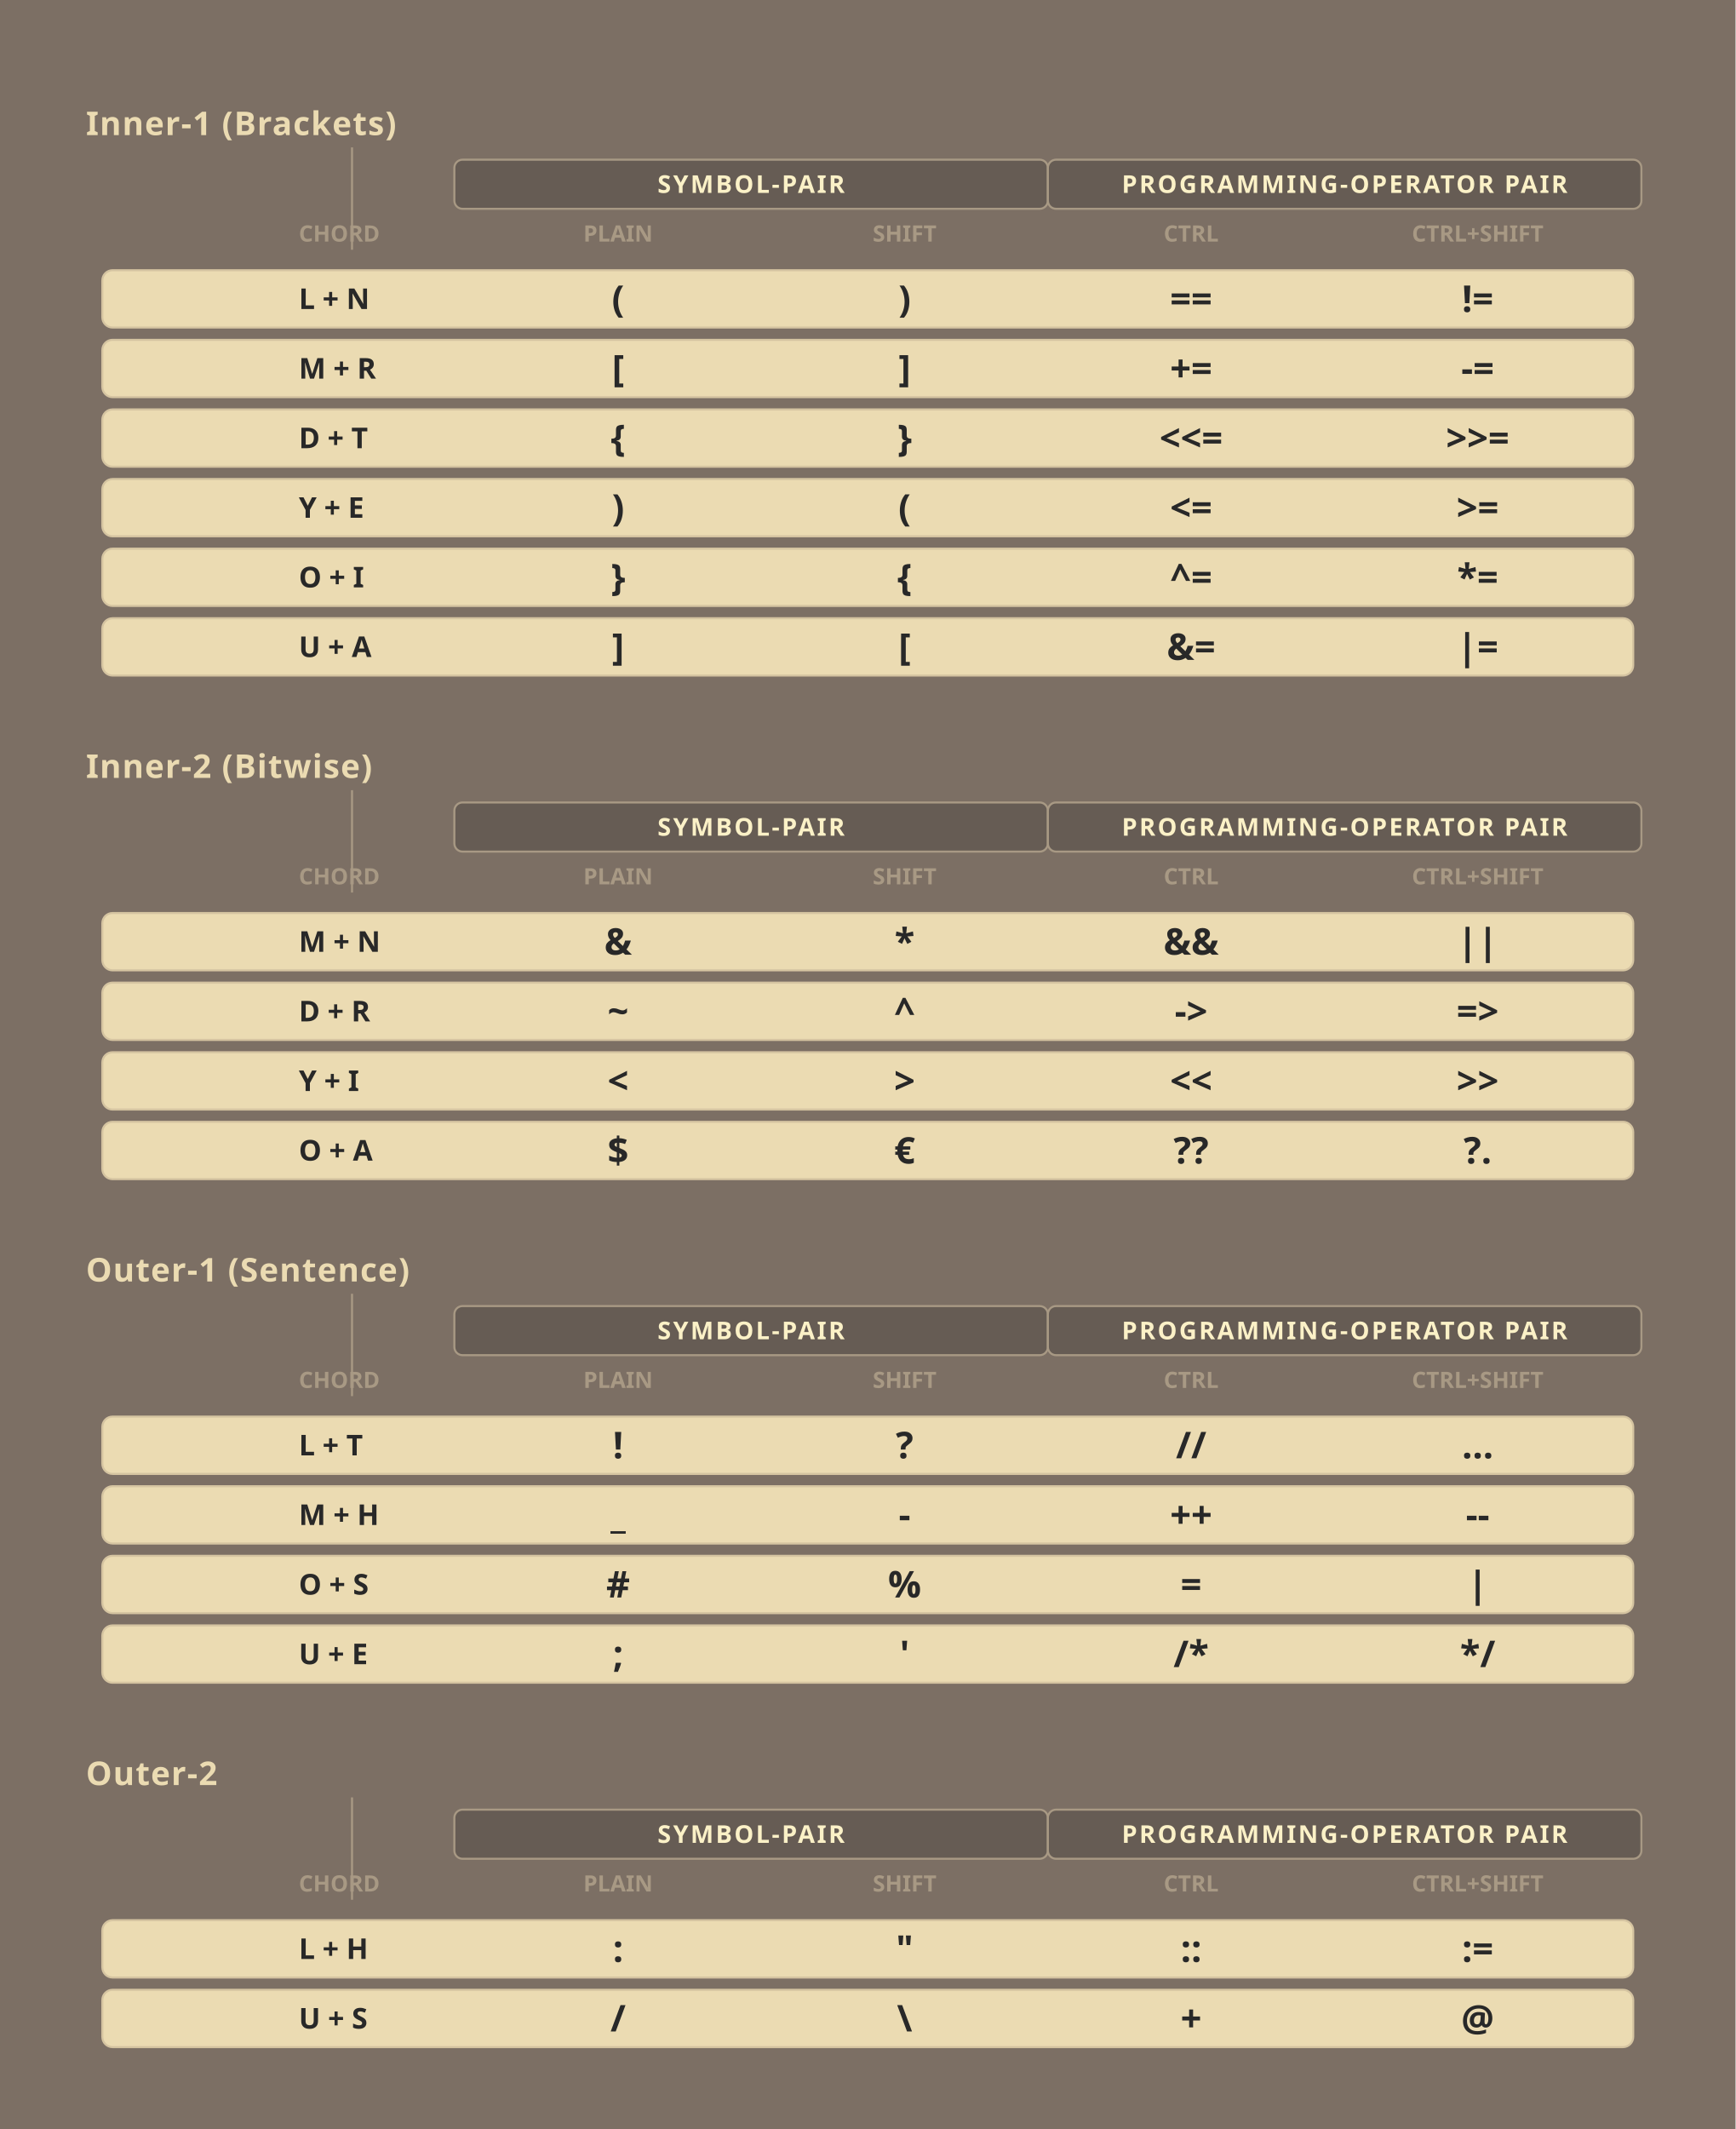
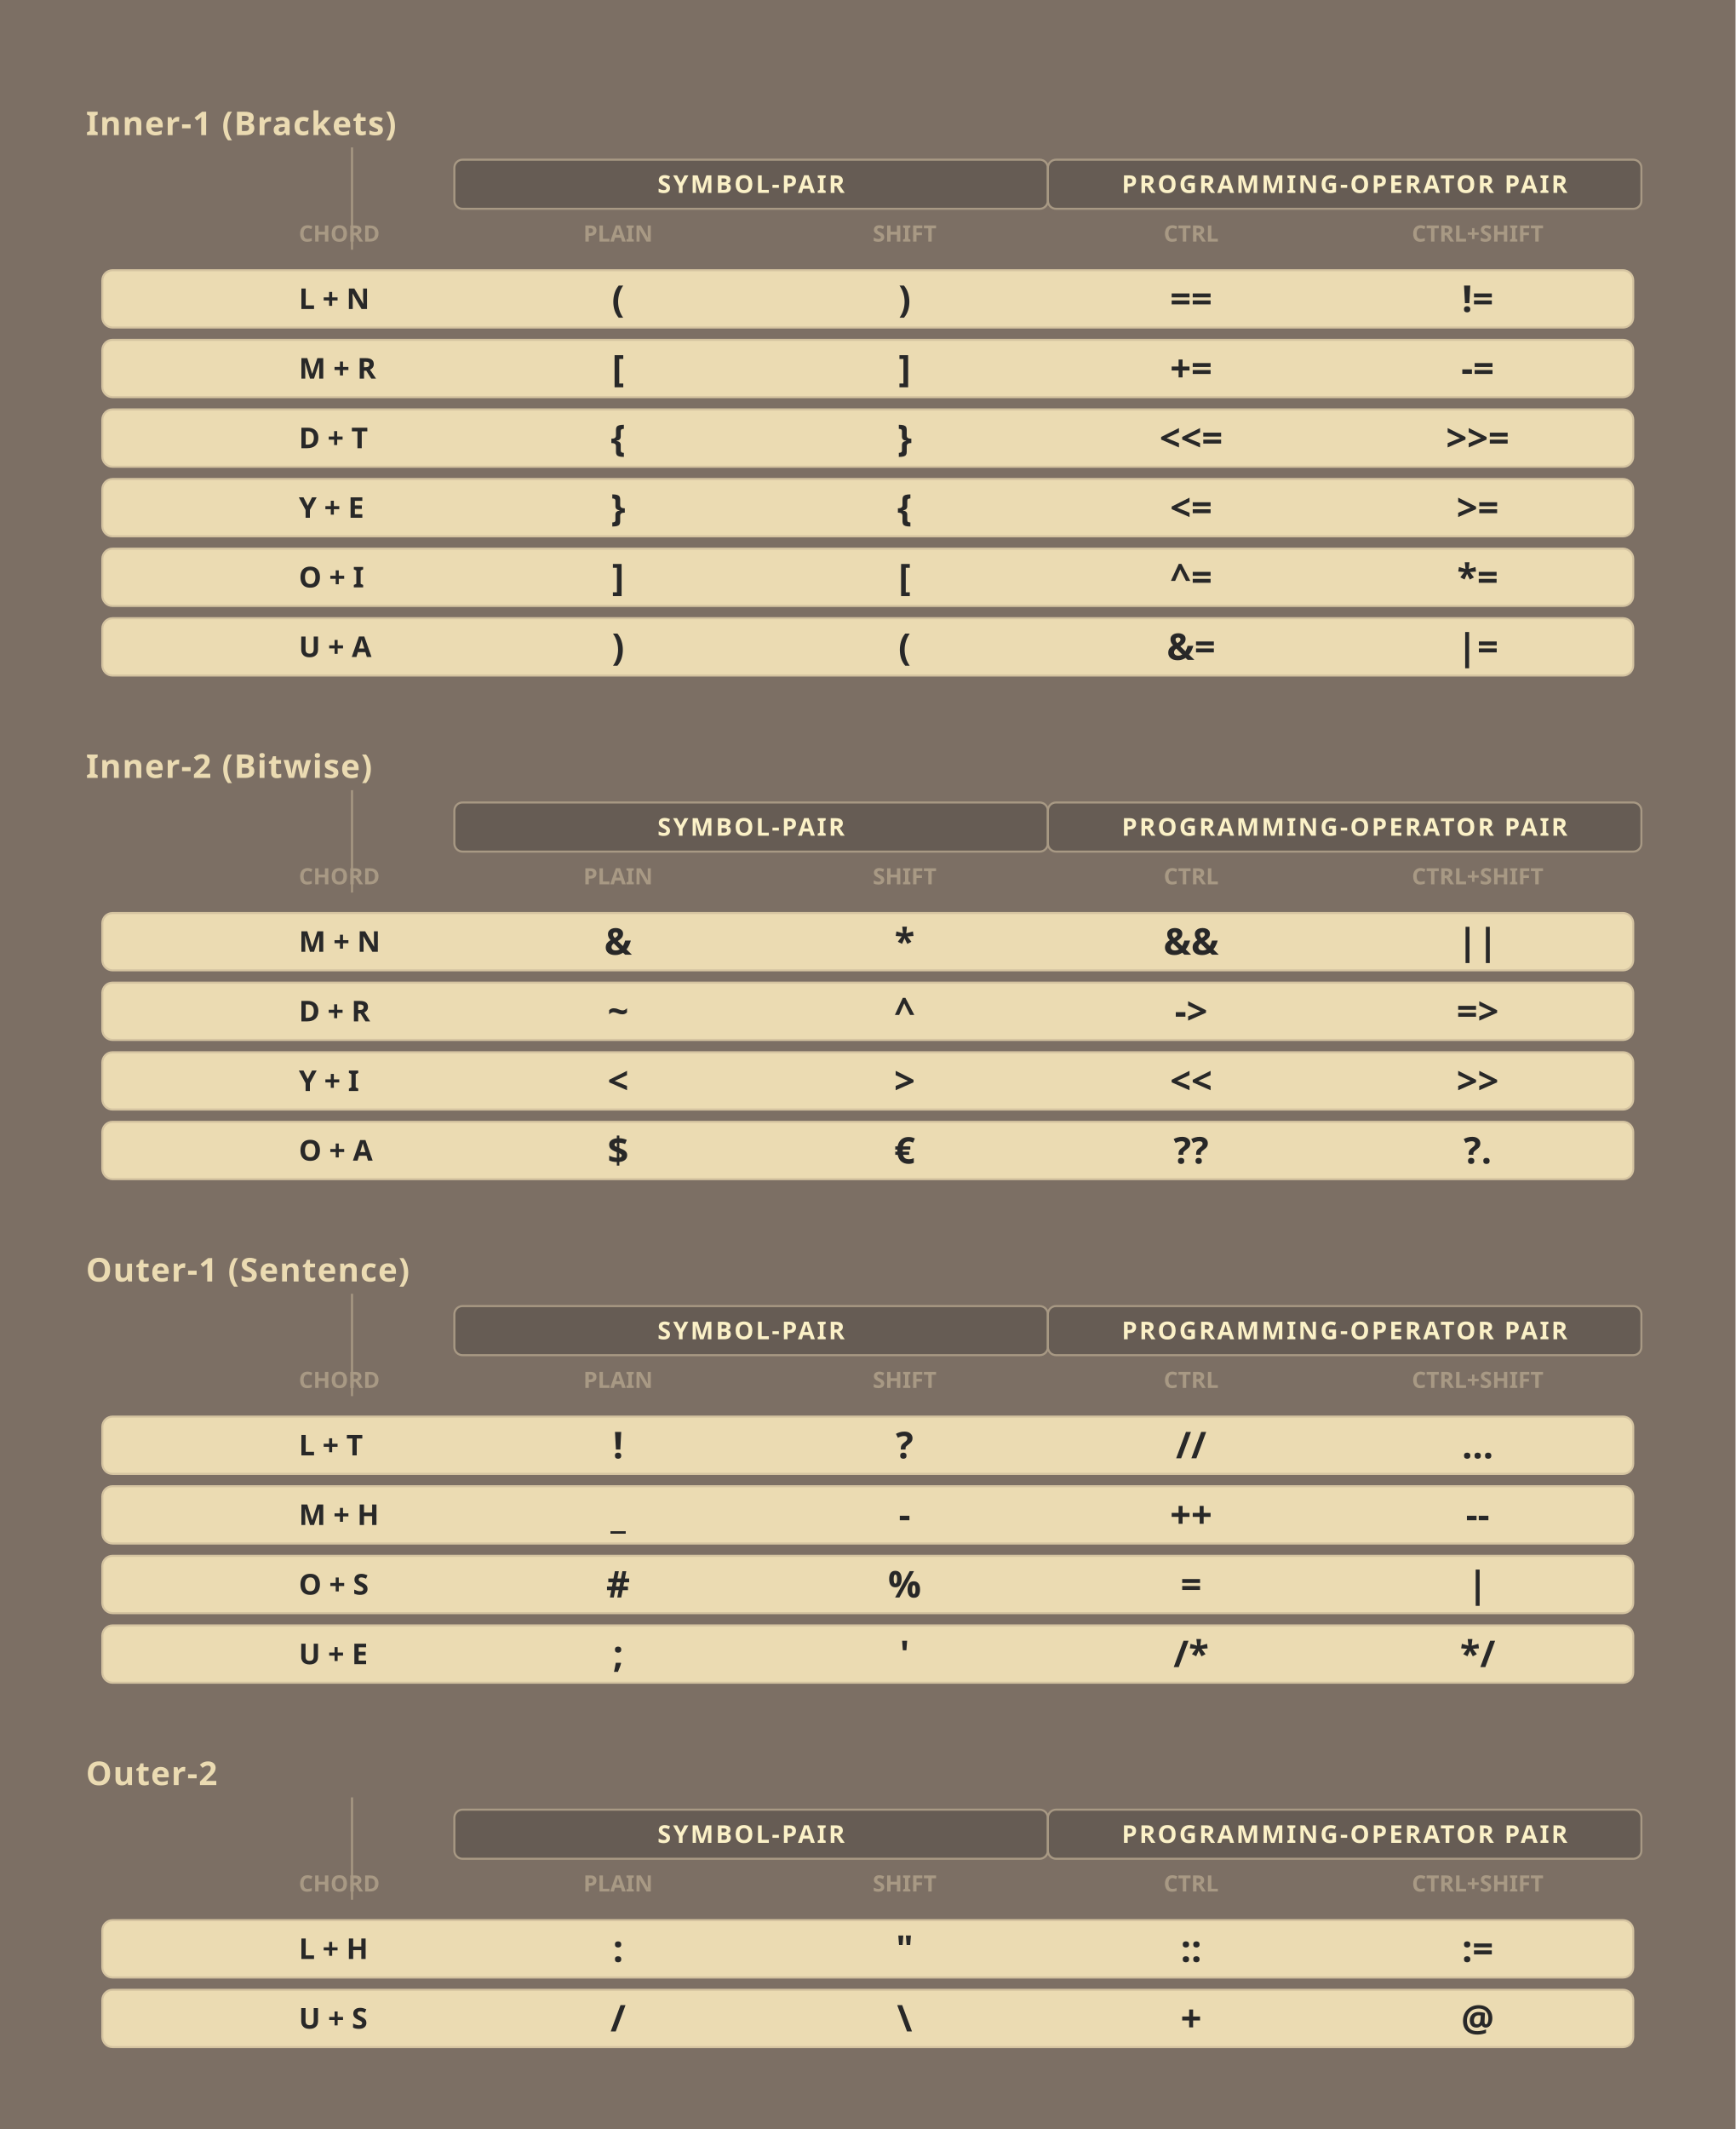
<svg xmlns="http://www.w3.org/2000/svg" width="848" height="1040" viewBox="0 0 848 1040">
  <style>svg { font-family:Calibri,system-ui,sans-serif; }
.title { fill:#fbf1c7; font-size:22px; font-weight:700; }
.fam { fill:#ebdbb2; font-size:16px; font-weight:700; letter-spacing:0.5px; }
.band { fill:#fbf1c7; font-size:12px; font-weight:700; letter-spacing:1px; }
.hdr { fill:#a89984; font-size:11px; font-weight:700; }
.card { fill:#ebdbb2; stroke:#d5c4a1; stroke-width:1; }
.out { fill:#282828; font-size:18px; font-weight:700; text-anchor:middle; dominant-baseline:middle; }
.pos { fill:#282828; font-size:14px; font-weight:700; text-anchor:start; dominant-baseline:middle; }
.sepline { stroke:#a89984; stroke-width:1; }</style>
  <rect width="100%" height="100%" fill="#7c6f64" />
  <text x="42" y="66" class="fam">Inner-1 (Brackets)</text>
  <rect x="222" y="78" width="290" height="24" rx="4" fill="#665c54" stroke="#a89984" stroke-width="1" />
  <text x="367.0" y="90" class="band" style="text-anchor:middle; dominant-baseline:middle;">SYMBOL-PAIR</text>
  <rect x="512" y="78" width="290" height="24" rx="4" fill="#665c54" stroke="#a89984" stroke-width="1" />
  <text x="657.0" y="90" class="band" style="text-anchor:middle; dominant-baseline:middle;">PROGRAMMING-OPERATOR PAIR</text>
  <text x="146" y="118" class="hdr" style="text-anchor:start;">CHORD</text>
  <text x="302" y="118" class="hdr" style="text-anchor:middle;">PLAIN</text>
  <text x="442" y="118" class="hdr" style="text-anchor:middle;">SHIFT</text>
  <text x="582" y="118" class="hdr" style="text-anchor:middle;">CTRL</text>
  <text x="722" y="118" class="hdr" style="text-anchor:middle;">CTRL+SHIFT</text>
  <line x1="172" y1="72" x2="172" y2="122" class="sepline" />
  <rect x="50" y="132" width="748" height="28" rx="5" class="card" />
  <text x="146" y="146.0" class="pos">L + N</text>
  <text x="302" y="146.0" class="out">(</text>
  <text x="442" y="146.0" class="out">)</text>
  <text x="582" y="146.0" class="out">==</text>
  <text x="722" y="146.0" class="out">!=</text>
  <rect x="50" y="166" width="748" height="28" rx="5" class="card" />
  <text x="146" y="180.0" class="pos">M + R</text>
  <text x="302" y="180.0" class="out">[</text>
  <text x="442" y="180.0" class="out">]</text>
  <text x="582" y="180.0" class="out">+=</text>
  <text x="722" y="180.0" class="out">-=</text>
  <rect x="50" y="200" width="748" height="28" rx="5" class="card" />
  <text x="146" y="214.0" class="pos">D + T</text>
  <text x="302" y="214.0" class="out">{</text>
  <text x="442" y="214.0" class="out">}</text>
  <text x="582" y="214.0" class="out">&lt;&lt;=</text>
  <text x="722" y="214.0" class="out">&gt;&gt;=</text>
  <rect x="50" y="234" width="748" height="28" rx="5" class="card" />
  <text x="146" y="248.0" class="pos">Y + E</text>
-   <text x="302" y="248.0" class="out">)</text>
-   <text x="442" y="248.0" class="out">(</text>
+   <text x="302" y="248.0" class="out">}</text>
+   <text x="442" y="248.0" class="out">{</text>
  <text x="582" y="248.0" class="out">&lt;=</text>
  <text x="722" y="248.0" class="out">&gt;=</text>
  <rect x="50" y="268" width="748" height="28" rx="5" class="card" />
  <text x="146" y="282.0" class="pos">O + I</text>
-   <text x="302" y="282.0" class="out">}</text>
-   <text x="442" y="282.0" class="out">{</text>
+   <text x="302" y="282.0" class="out">]</text>
+   <text x="442" y="282.0" class="out">[</text>
  <text x="582" y="282.0" class="out">^=</text>
  <text x="722" y="282.0" class="out">*=</text>
  <rect x="50" y="302" width="748" height="28" rx="5" class="card" />
  <text x="146" y="316.0" class="pos">U + A</text>
-   <text x="302" y="316.0" class="out">]</text>
-   <text x="442" y="316.0" class="out">[</text>
+   <text x="302" y="316.0" class="out">)</text>
+   <text x="442" y="316.0" class="out">(</text>
  <text x="582" y="316.0" class="out">&amp;=</text>
  <text x="722" y="316.0" class="out">|=</text>
  <text x="42" y="380" class="fam">Inner-2 (Bitwise)</text>
  <rect x="222" y="392" width="290" height="24" rx="4" fill="#665c54" stroke="#a89984" stroke-width="1" />
  <text x="367.0" y="404" class="band" style="text-anchor:middle; dominant-baseline:middle;">SYMBOL-PAIR</text>
  <rect x="512" y="392" width="290" height="24" rx="4" fill="#665c54" stroke="#a89984" stroke-width="1" />
  <text x="657.0" y="404" class="band" style="text-anchor:middle; dominant-baseline:middle;">PROGRAMMING-OPERATOR PAIR</text>
  <text x="146" y="432" class="hdr" style="text-anchor:start;">CHORD</text>
  <text x="302" y="432" class="hdr" style="text-anchor:middle;">PLAIN</text>
  <text x="442" y="432" class="hdr" style="text-anchor:middle;">SHIFT</text>
  <text x="582" y="432" class="hdr" style="text-anchor:middle;">CTRL</text>
  <text x="722" y="432" class="hdr" style="text-anchor:middle;">CTRL+SHIFT</text>
  <line x1="172" y1="386" x2="172" y2="436" class="sepline" />
  <rect x="50" y="446" width="748" height="28" rx="5" class="card" />
  <text x="146" y="460.0" class="pos">M + N</text>
  <text x="302" y="460.0" class="out">&amp;</text>
  <text x="442" y="460.0" class="out">*</text>
  <text x="582" y="460.0" class="out">&amp;&amp;</text>
  <text x="722" y="460.0" class="out">||</text>
  <rect x="50" y="480" width="748" height="28" rx="5" class="card" />
  <text x="146" y="494.0" class="pos">D + R</text>
  <text x="302" y="494.0" class="out">~</text>
  <text x="442" y="494.0" class="out">^</text>
  <text x="582" y="494.0" class="out">-&gt;</text>
  <text x="722" y="494.0" class="out">=&gt;</text>
  <rect x="50" y="514" width="748" height="28" rx="5" class="card" />
  <text x="146" y="528.0" class="pos">Y + I</text>
  <text x="302" y="528.0" class="out">&lt;</text>
  <text x="442" y="528.0" class="out">&gt;</text>
  <text x="582" y="528.0" class="out">&lt;&lt;</text>
  <text x="722" y="528.0" class="out">&gt;&gt;</text>
  <rect x="50" y="548" width="748" height="28" rx="5" class="card" />
  <text x="146" y="562.0" class="pos">O + A</text>
  <text x="302" y="562.0" class="out">$</text>
  <text x="442" y="562.0" class="out">€</text>
  <text x="582" y="562.0" class="out">??</text>
  <text x="722" y="562.0" class="out">?.</text>
  <text x="42" y="626" class="fam">Outer-1 (Sentence)</text>
  <rect x="222" y="638" width="290" height="24" rx="4" fill="#665c54" stroke="#a89984" stroke-width="1" />
  <text x="367.0" y="650" class="band" style="text-anchor:middle; dominant-baseline:middle;">SYMBOL-PAIR</text>
  <rect x="512" y="638" width="290" height="24" rx="4" fill="#665c54" stroke="#a89984" stroke-width="1" />
  <text x="657.0" y="650" class="band" style="text-anchor:middle; dominant-baseline:middle;">PROGRAMMING-OPERATOR PAIR</text>
  <text x="146" y="678" class="hdr" style="text-anchor:start;">CHORD</text>
  <text x="302" y="678" class="hdr" style="text-anchor:middle;">PLAIN</text>
  <text x="442" y="678" class="hdr" style="text-anchor:middle;">SHIFT</text>
  <text x="582" y="678" class="hdr" style="text-anchor:middle;">CTRL</text>
  <text x="722" y="678" class="hdr" style="text-anchor:middle;">CTRL+SHIFT</text>
  <line x1="172" y1="632" x2="172" y2="682" class="sepline" />
  <rect x="50" y="692" width="748" height="28" rx="5" class="card" />
  <text x="146" y="706.0" class="pos">L + T</text>
  <text x="302" y="706.0" class="out">!</text>
  <text x="442" y="706.0" class="out">?</text>
  <text x="582" y="706.0" class="out">//</text>
  <text x="722" y="706.0" class="out">...</text>
  <rect x="50" y="726" width="748" height="28" rx="5" class="card" />
  <text x="146" y="740.0" class="pos">M + H</text>
  <text x="302" y="740.0" class="out">_</text>
  <text x="442" y="740.0" class="out">-</text>
  <text x="582" y="740.0" class="out">++</text>
  <text x="722" y="740.0" class="out">--</text>
  <rect x="50" y="760" width="748" height="28" rx="5" class="card" />
  <text x="146" y="774.0" class="pos">O + S</text>
  <text x="302" y="774.0" class="out">#</text>
  <text x="442" y="774.0" class="out">%</text>
  <text x="582" y="774.0" class="out">=</text>
  <text x="722" y="774.0" class="out">|</text>
  <rect x="50" y="794" width="748" height="28" rx="5" class="card" />
  <text x="146" y="808.0" class="pos">U + E</text>
  <text x="302" y="808.0" class="out">;</text>
  <text x="442" y="808.0" class="out">'</text>
  <text x="582" y="808.0" class="out">/*</text>
  <text x="722" y="808.0" class="out">*/</text>
  <text x="42" y="872" class="fam">Outer-2</text>
  <rect x="222" y="884" width="290" height="24" rx="4" fill="#665c54" stroke="#a89984" stroke-width="1" />
  <text x="367.0" y="896" class="band" style="text-anchor:middle; dominant-baseline:middle;">SYMBOL-PAIR</text>
  <rect x="512" y="884" width="290" height="24" rx="4" fill="#665c54" stroke="#a89984" stroke-width="1" />
  <text x="657.0" y="896" class="band" style="text-anchor:middle; dominant-baseline:middle;">PROGRAMMING-OPERATOR PAIR</text>
  <text x="146" y="924" class="hdr" style="text-anchor:start;">CHORD</text>
  <text x="302" y="924" class="hdr" style="text-anchor:middle;">PLAIN</text>
  <text x="442" y="924" class="hdr" style="text-anchor:middle;">SHIFT</text>
  <text x="582" y="924" class="hdr" style="text-anchor:middle;">CTRL</text>
  <text x="722" y="924" class="hdr" style="text-anchor:middle;">CTRL+SHIFT</text>
  <line x1="172" y1="878" x2="172" y2="928" class="sepline" />
  <rect x="50" y="938" width="748" height="28" rx="5" class="card" />
  <text x="146" y="952.0" class="pos">L + H</text>
  <text x="302" y="952.0" class="out">:</text>
  <text x="442" y="952.0" class="out">"</text>
  <text x="582" y="952.0" class="out">::</text>
  <text x="722" y="952.0" class="out">:=</text>
  <rect x="50" y="972" width="748" height="28" rx="5" class="card" />
  <text x="146" y="986.0" class="pos">U + S</text>
  <text x="302" y="986.0" class="out">/</text>
  <text x="442" y="986.0" class="out">\</text>
  <text x="582" y="986.0" class="out">+</text>
  <text x="722" y="986.0" class="out">@</text>
</svg>
